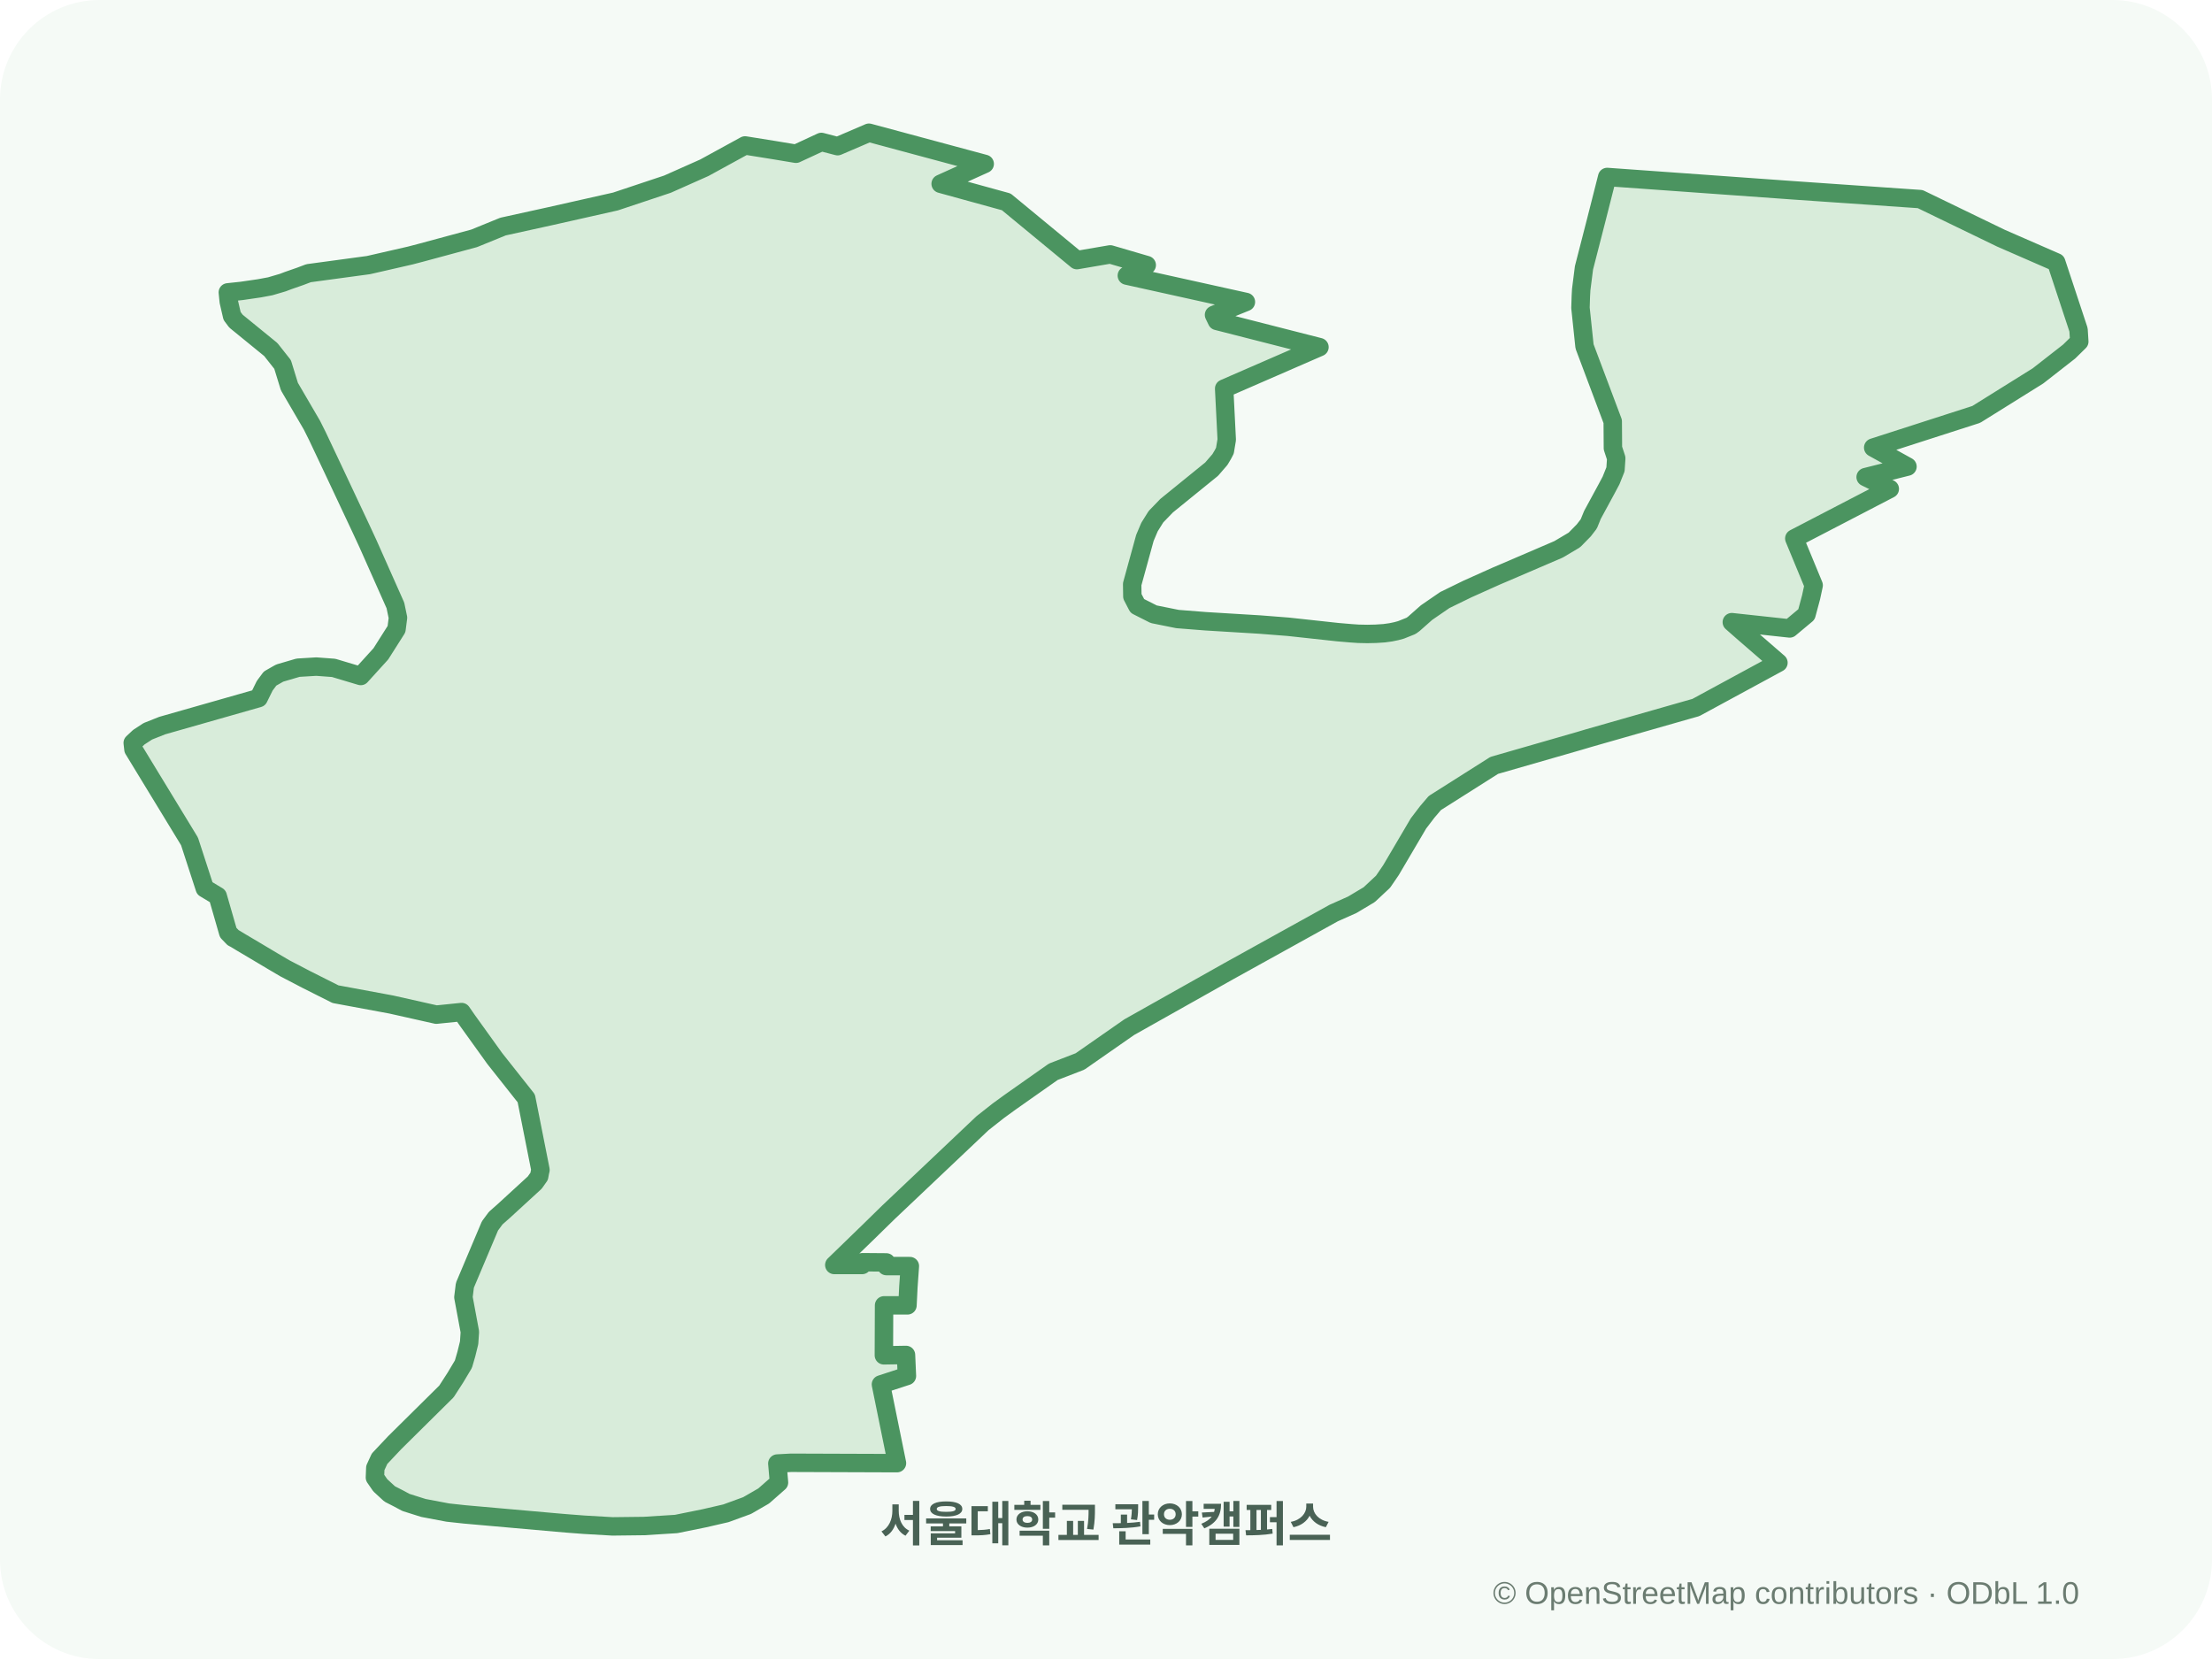
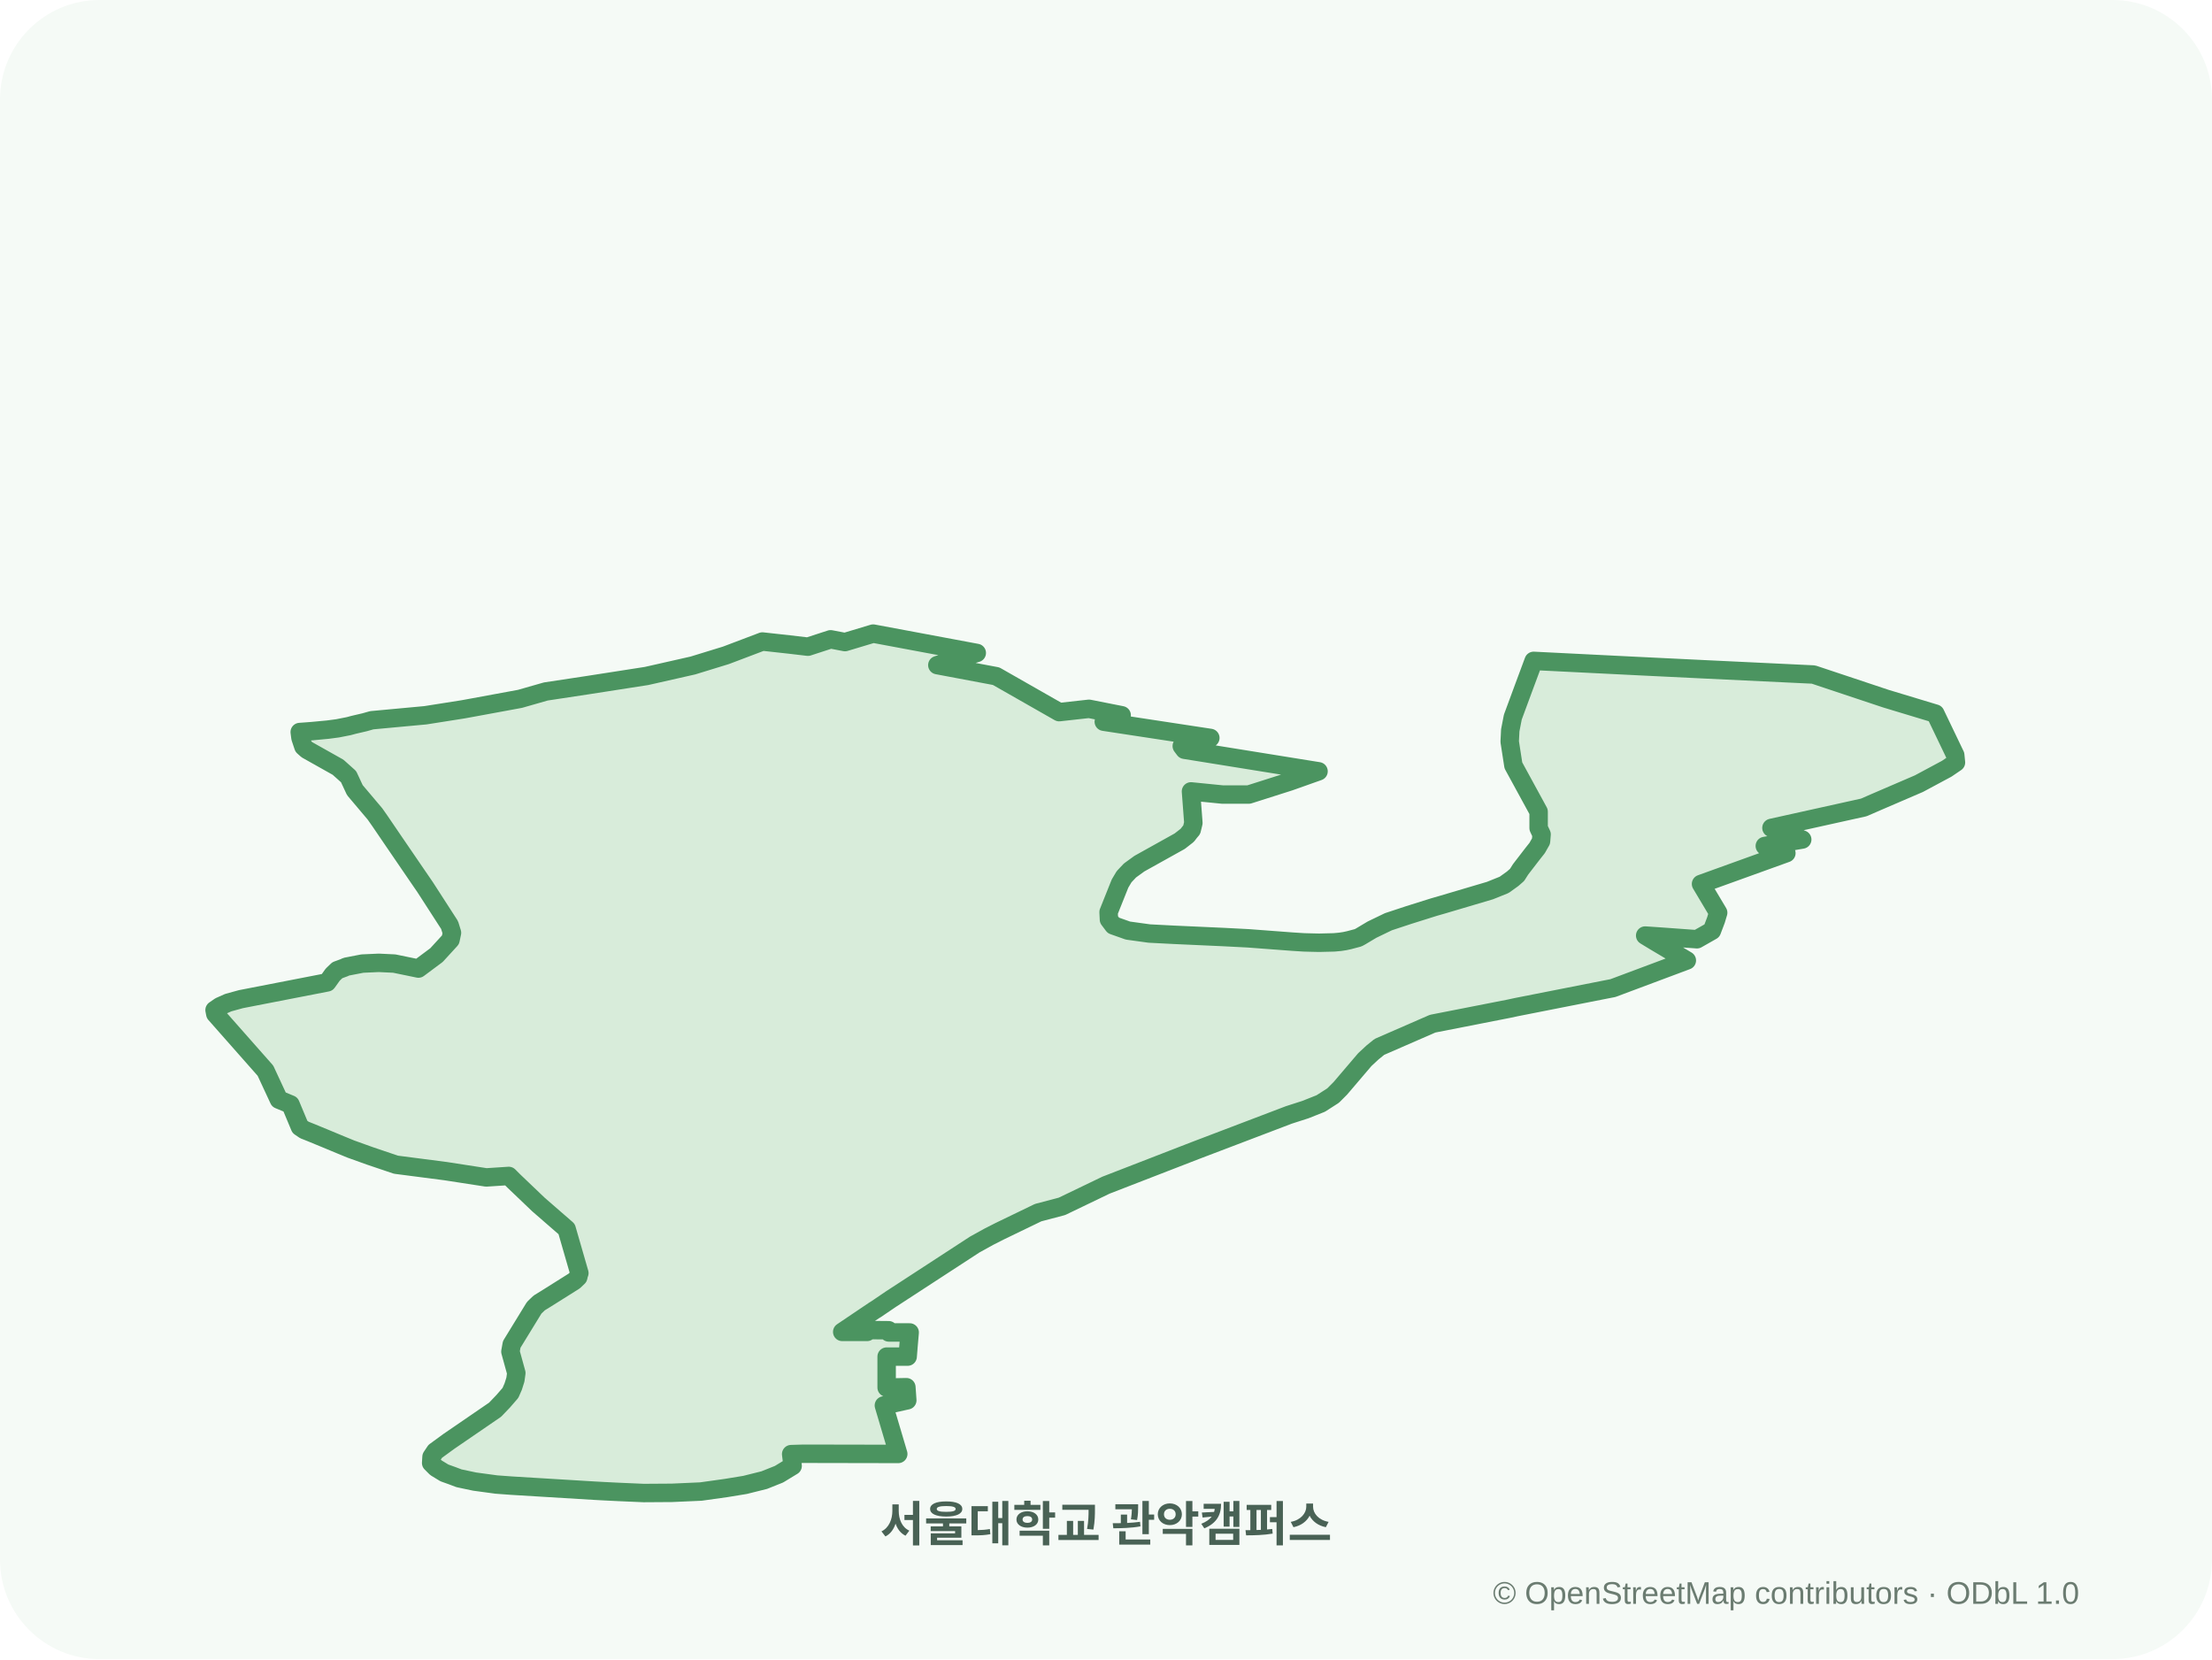
<svg xmlns="http://www.w3.org/2000/svg" width="1200" height="900" viewBox="0 0 1200 900" role="img" aria-labelledby="title desc">
  <rect width="1200" height="900" rx="54" fill="#f5faf6" />
-   <path d="M72.0 403.0 L72.4 406.5 L102.8 456.4 L111.1 481.9 L118.1 486.1 L123.8 505.9 L126.5 508.7 L127.5 509.2 L130.8 511.2 L138.4 515.7 L148.3 521.6 L154.6 525.3 L166.1 531.3 L182.0 539.3 L212.2 544.9 L236.7 550.4 L250.4 549.0 L253.6 553.6 L268.4 574.2 L285.5 595.8 L293.2 634.6 L292.9 635.9 L292.5 638.1 L290.1 641.5 L273.2 657.0 L268.9 660.8 L265.8 665.0 L252.2 697.2 L251.4 703.7 L254.9 722.5 L254.5 728.4 L253.0 734.5 L251.4 740.0 L247.1 747.2 L242.2 754.8 L214.1 782.6 L205.9 791.3 L203.6 796.3 L203.4 801.5 L206.3 805.7 L211.4 810.4 L216.1 812.8 L220.2 815.0 L229.7 818.0 L242.9 820.5 L252.1 821.5 L301.8 825.9 L307.7 826.4 L316.8 827.1 L332.3 828.0 L349.4 827.8 L366.8 826.7 L382.1 823.6 L393.8 820.9 L405.3 816.7 L414.3 811.5 L422.6 804.2 L421.7 793.9 L429.1 793.5 L486.6 793.7 L477.9 751.0 L492.0 746.4 L491.5 735.0 L479.5 735.2 L479.6 708.1 L492.3 708.1 L492.8 698.0 L493.6 686.8 L480.9 686.8 L480.8 684.8 L467.9 684.7 L467.7 686.2 L452.6 686.2 L472.2 667.2 L472.9 666.5 L482.0 657.6 L533.0 609.3 L541.5 602.6 L548.1 597.8 L571.4 581.4 L585.9 575.8 L612.6 557.2 L666.8 526.7 L723.5 495.3 L733.6 490.8 L742.8 485.3 L750.3 478.3 L754.6 472.0 L769.5 446.7 L774.3 440.4 L778.4 435.6 L810.6 415.2 L856.8 401.9 L861.5 400.5 L915.4 385.1 L920.0 383.8 L964.8 359.5 L945.3 342.6 L939.5 337.5 L947.8 338.4 L970.9 340.9 L980.0 333.3 L982.5 324.0 L983.9 317.5 L973.4 292.1 L1025.2 265.2 L1012.1 258.8 L1034.8 253.1 L1016.2 242.8 L1072.1 224.8 L1079.8 220.0 L1105.6 203.9 L1122.5 190.7 L1128.0 185.3 L1127.6 178.9 L1115.5 142.3 L1085.5 129.2 L1041.7 108.0 L973.7 103.3 L934.7 100.5 L871.9 96.0 L865.8 120.0 L859.3 145.3 L857.8 157.1 L857.6 160.7 L857.4 167.0 L859.6 187.9 L874.9 228.6 L875.0 243.1 L876.8 248.6 L876.4 254.6 L874.0 260.6 L871.5 265.3 L863.9 279.3 L861.9 284.2 L859.2 287.7 L854.1 292.9 L845.5 298.0 L816.4 310.5 L811.7 312.5 L796.1 319.5 L783.8 325.5 L773.9 332.3 L767.0 338.4 L765.5 339.5 L760.0 341.7 L757.4 342.4 L754.5 343.0 L750.9 343.5 L746.3 343.8 L741.8 343.9 L736.9 343.8 L732.6 343.5 L725.6 342.9 L698.9 340.0 L683.6 338.8 L654.0 337.0 L638.8 335.8 L625.9 333.2 L617.0 328.7 L614.3 323.5 L614.2 316.9 L621.1 291.8 L623.6 285.9 L627.1 280.3 L632.9 274.3 L657.3 254.5 L661.8 249.3 L663.4 246.6 L664.5 244.5 L665.5 238.5 L664.1 210.8 L715.8 188.3 L660.2 174.1 L658.6 170.8 L675.9 163.8 L611.3 149.5 L622.1 143.8 L602.3 138.0 L584.2 141.1 L545.9 109.5 L510.3 99.7 L534.2 88.9 L471.4 72.0 L454.4 79.3 L445.6 77.0 L431.8 83.4 L420.4 81.5 L404.2 78.9 L382.1 91.0 L362.1 99.9 L338.4 107.8 L333.9 109.3 L298.8 117.2 L272.9 122.9 L257.2 129.3 L228.7 137.0 L222.6 138.6 L199.9 143.8 L167.4 148.2 L162.9 149.9 L156.3 152.2 L153.4 153.3 L146.6 155.3 L140.7 156.4 L131.1 157.8 L123.6 158.6 L124.1 163.6 L125.9 171.4 L128.0 174.2 L146.9 189.6 L153.3 197.7 L157.0 209.7 L169.2 230.6 L172.2 236.6 L180.8 254.8 L195.8 286.7 L199.6 294.9 L214.5 328.4 L215.9 335.1 L215.1 341.3 L206.6 354.7 L195.7 366.7 L181.0 362.3 L171.6 361.6 L161.7 362.2 L151.8 365.1 L150.7 365.7 L146.5 368.1 L143.6 372.0 L140.3 378.7 L88.0 393.6 L80.2 396.7 L75.3 399.9 L72.0 403.0 Z" fill="#d8ecda" fill-rule="evenodd" stroke="#4b9460" stroke-width="10" stroke-linejoin="round" />
+   <path d="M116.4 547.9 L116.8 550.0 L144.0 580.8 L151.3 596.5 L157.6 599.1 L162.7 611.3 L165.2 613.0 L166.0 613.3 L169.0 614.5 L175.8 617.3 L184.7 621.0 L190.3 623.3 L200.6 627.0 L214.8 631.8 L241.8 635.3 L263.8 638.7 L276.0 637.9 L278.8 640.7 L292.1 653.4 L307.4 666.7 L314.3 690.6 L314.0 691.4 L313.7 692.8 L311.5 694.9 L296.4 704.4 L292.5 706.8 L289.8 709.4 L277.6 729.3 L276.9 733.2 L280.1 744.8 L279.6 748.4 L278.4 752.2 L276.9 755.6 L273.0 760.1 L268.6 764.7 L243.5 781.9 L236.1 787.3 L234.1 790.3 L233.9 793.6 L236.5 796.2 L241.1 799.0 L245.3 800.5 L249.0 801.9 L257.5 803.7 L269.3 805.3 L277.5 805.9 L321.9 808.6 L327.3 808.9 L335.4 809.3 L349.2 809.9 L364.5 809.8 L380.2 809.1 L393.8 807.2 L404.2 805.5 L414.6 802.9 L422.6 799.7 L430.0 795.2 L429.2 788.8 L435.9 788.6 L487.3 788.7 L479.5 762.4 L492.2 759.6 L491.7 752.5 L481.0 752.7 L481.0 735.9 L492.4 735.9 L492.9 729.7 L493.5 722.8 L482.2 722.8 L482.1 721.6 L470.6 721.5 L470.4 722.5 L456.9 722.5 L474.4 710.7 L475.1 710.3 L483.2 704.8 L528.8 675.1 L536.4 670.9 L542.3 667.9 L563.2 657.8 L576.1 654.4 L600.0 642.9 L648.5 624.1 L699.2 604.8 L708.2 601.9 L716.5 598.6 L723.2 594.3 L727.1 590.4 L740.4 574.8 L744.6 570.9 L748.3 567.9 L777.2 555.3 L818.5 547.2 L822.7 546.3 L870.9 536.8 L875.0 536.0 L915.1 521.0 L897.6 510.6 L892.5 507.5 L899.9 508.0 L920.6 509.5 L928.7 504.9 L930.9 499.1 L932.1 495.1 L922.8 479.5 L969.1 462.8 L957.4 458.9 L977.7 455.4 L961.0 449.1 L1011.1 438.0 L1018.0 435.0 L1041.0 425.1 L1056.1 417.0 L1061.1 413.6 L1060.7 409.6 L1049.9 387.1 L1023.1 379.0 L983.8 365.9 L923.1 363.0 L888.2 361.3 L832.0 358.5 L826.5 373.3 L820.7 389.0 L819.3 396.2 L819.2 398.4 L819.0 402.3 L821.0 415.2 L834.7 440.3 L834.7 449.2 L836.3 452.6 L836.0 456.3 L833.9 460.0 L831.6 462.9 L824.9 471.6 L823.0 474.6 L820.6 476.7 L816.0 480.0 L808.3 483.1 L782.3 490.8 L778.1 492.0 L764.1 496.4 L753.2 500.0 L744.3 504.3 L738.1 508.0 L736.8 508.7 L731.9 510.0 L729.6 510.5 L727.0 510.9 L723.7 511.2 L719.6 511.3 L715.6 511.4 L711.2 511.3 L707.4 511.2 L701.1 510.8 L677.2 509.0 L663.6 508.3 L637.1 507.1 L623.5 506.4 L611.9 504.8 L604.0 502.0 L601.6 498.8 L601.4 494.8 L607.6 479.3 L609.8 475.6 L613.0 472.2 L618.1 468.5 L640.0 456.3 L644.1 453.1 L645.4 451.4 L646.5 450.1 L647.4 446.4 L646.1 429.3 L663.1 431.0 L677.5 431.0 L699.5 424.0 L715.3 418.4 L642.6 406.7 L641.1 404.7 L656.6 400.3 L598.8 391.5 L608.5 388.0 L590.8 384.5 L574.6 386.3 L540.4 366.8 L508.5 360.8 L529.9 354.2 L473.7 343.7 L458.4 348.3 L450.6 346.8 L438.3 350.8 L428.1 349.6 L413.6 348.0 L393.8 355.5 L375.9 361.0 L354.7 365.8 L350.7 366.7 L319.2 371.6 L296.1 375.1 L282.1 379.1 L256.6 383.8 L251.1 384.8 L230.8 388.0 L201.7 390.7 L197.8 391.8 L191.8 393.2 L189.2 393.9 L183.1 395.1 L177.8 395.8 L169.3 396.6 L162.6 397.1 L163.0 400.2 L164.6 405.0 L166.5 406.7 L183.4 416.2 L189.1 421.3 L192.5 428.6 L203.4 441.5 L206.0 445.2 L213.7 456.5 L227.1 476.1 L230.6 481.2 L243.9 501.8 L245.2 506.0 L244.4 509.8 L236.8 518.1 L227.0 525.4 L213.9 522.7 L205.5 522.3 L196.6 522.7 L187.8 524.4 L186.8 524.9 L183.0 526.3 L180.5 528.7 L177.5 532.9 L130.7 542.0 L123.8 543.9 L119.3 545.9 L116.4 547.9 Z" fill="#d8ecda" fill-rule="evenodd" stroke="#4b9460" stroke-width="10" stroke-linejoin="round" />
  <text x="600" y="836" text-anchor="middle" font-family="Pretendard, Arial, sans-serif" font-size="26" font-weight="700" fill="#496255">서울대학교 관악캠퍼스</text>
  <text x="1128" y="870" text-anchor="end" font-family="Arial, sans-serif" font-size="17" fill="#6b7c71">© OpenStreetMap contributors · ODbL 1.0</text>
</svg>
